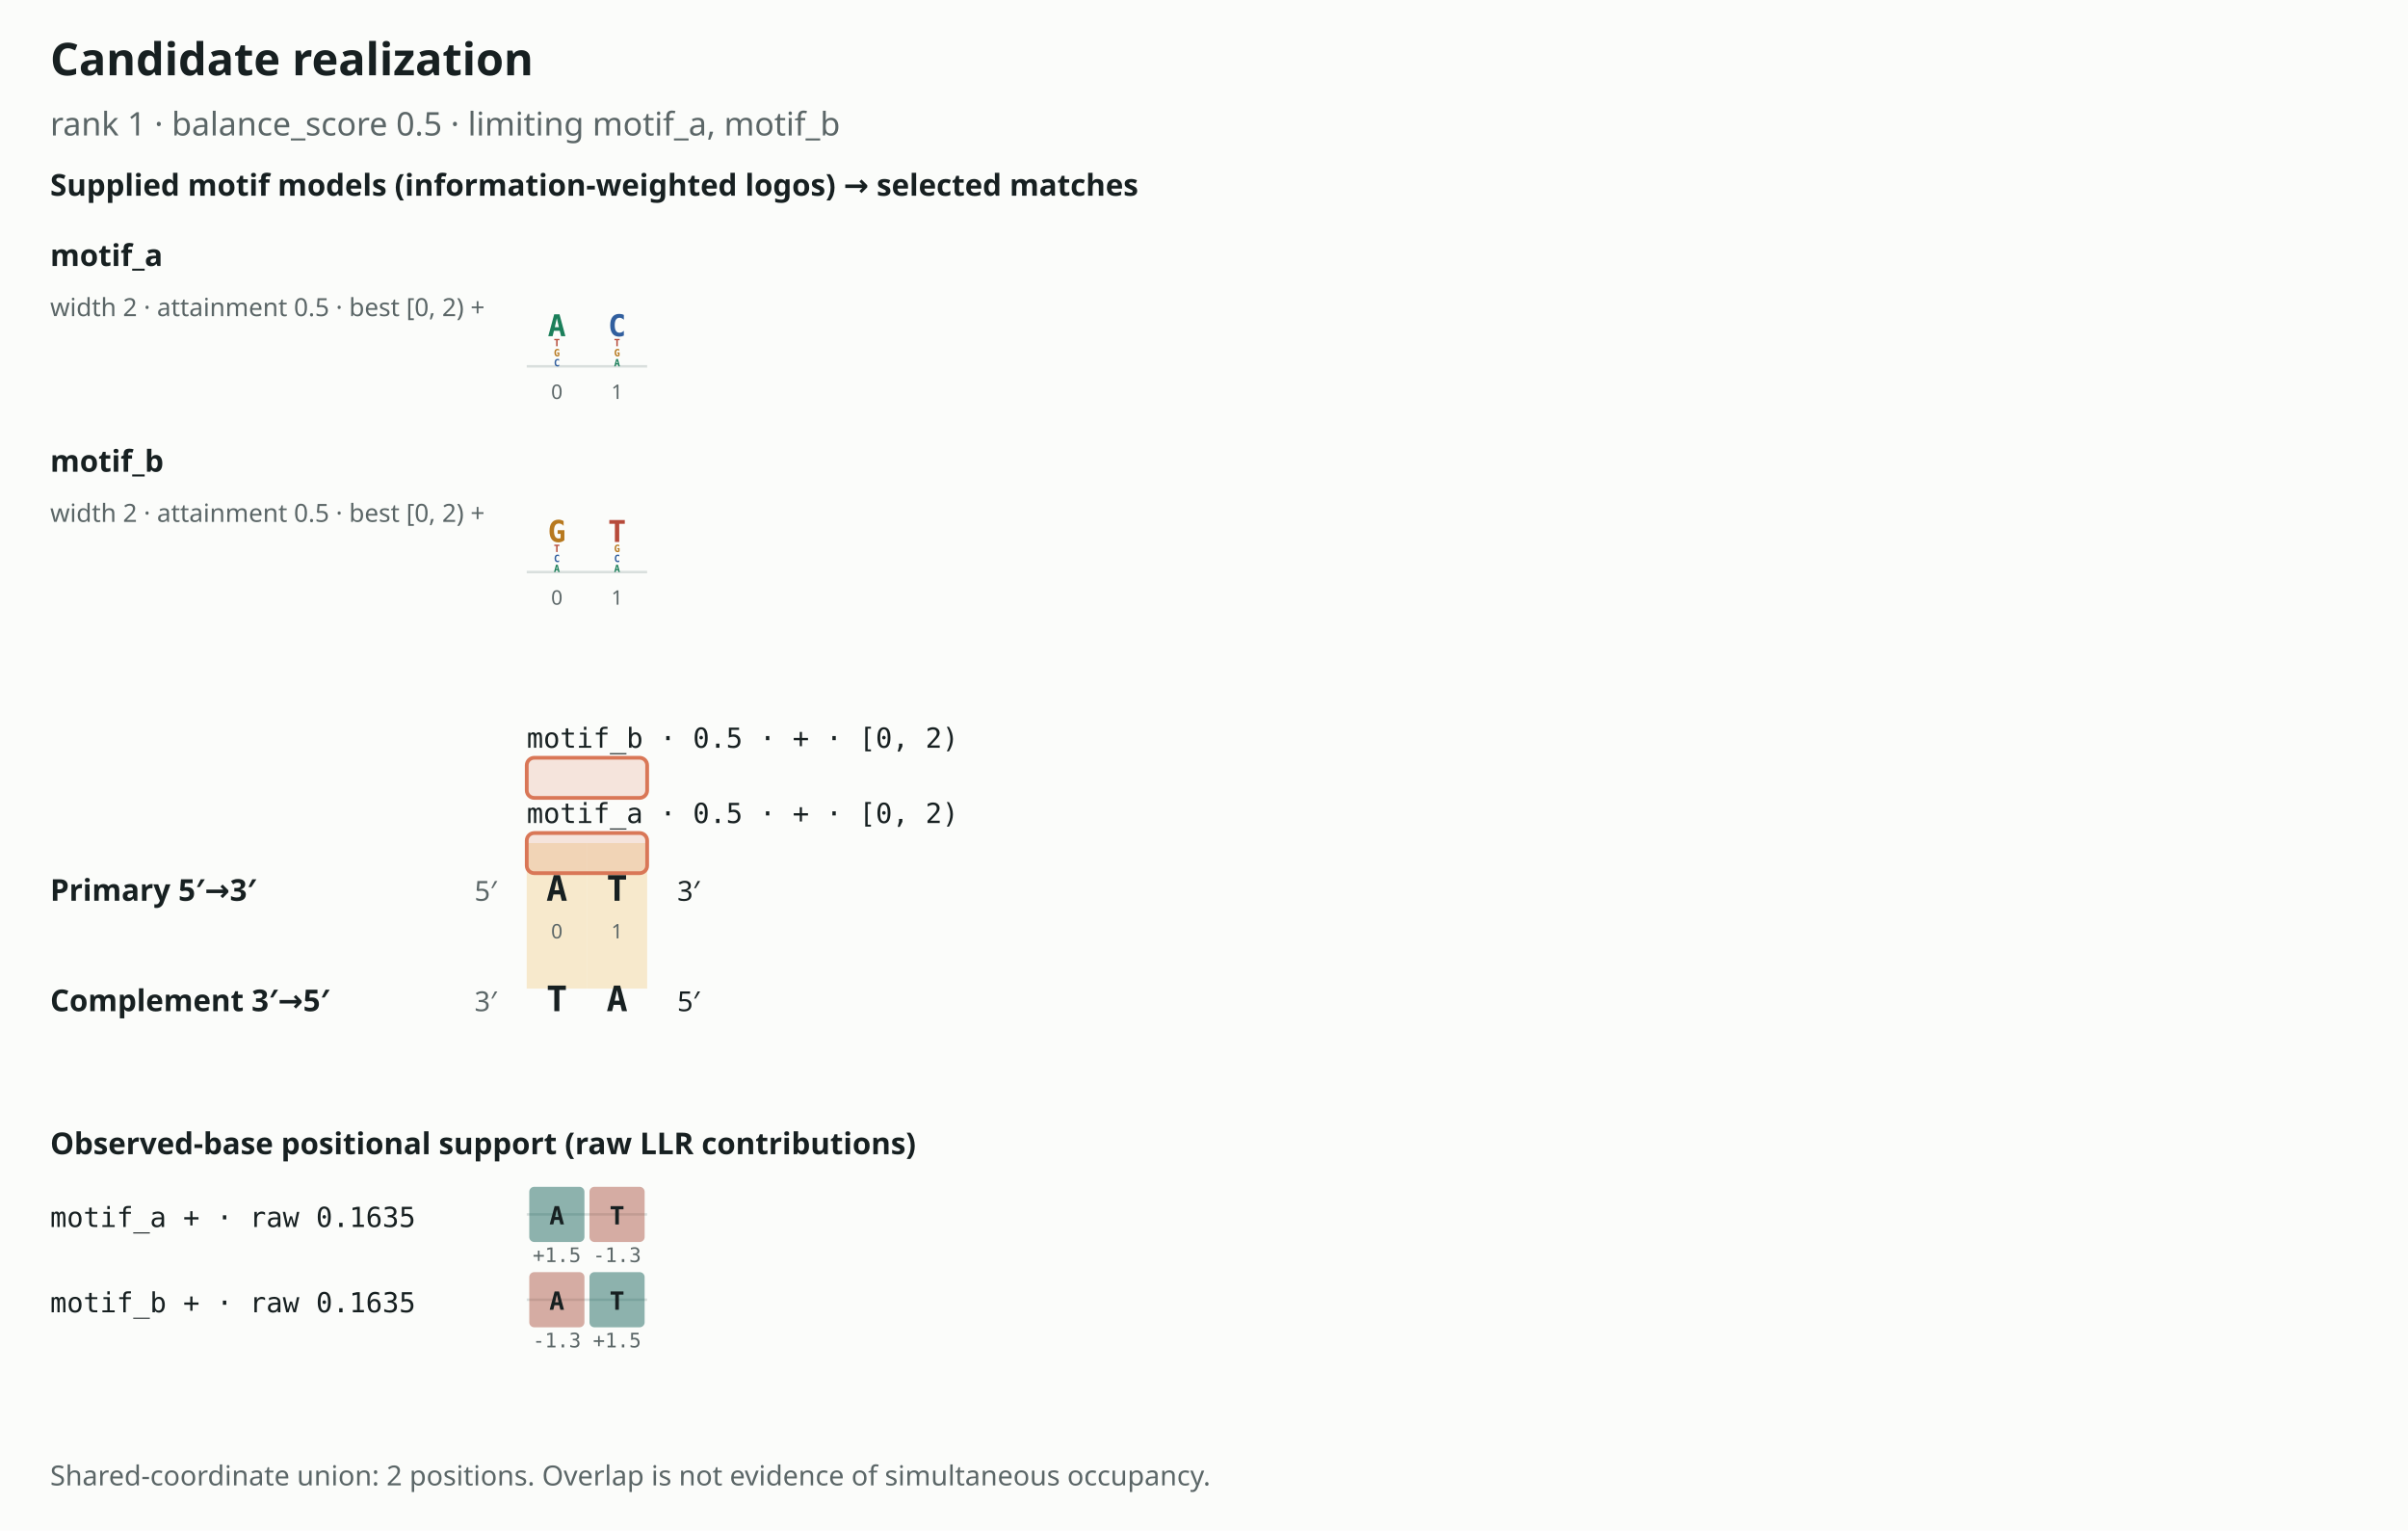
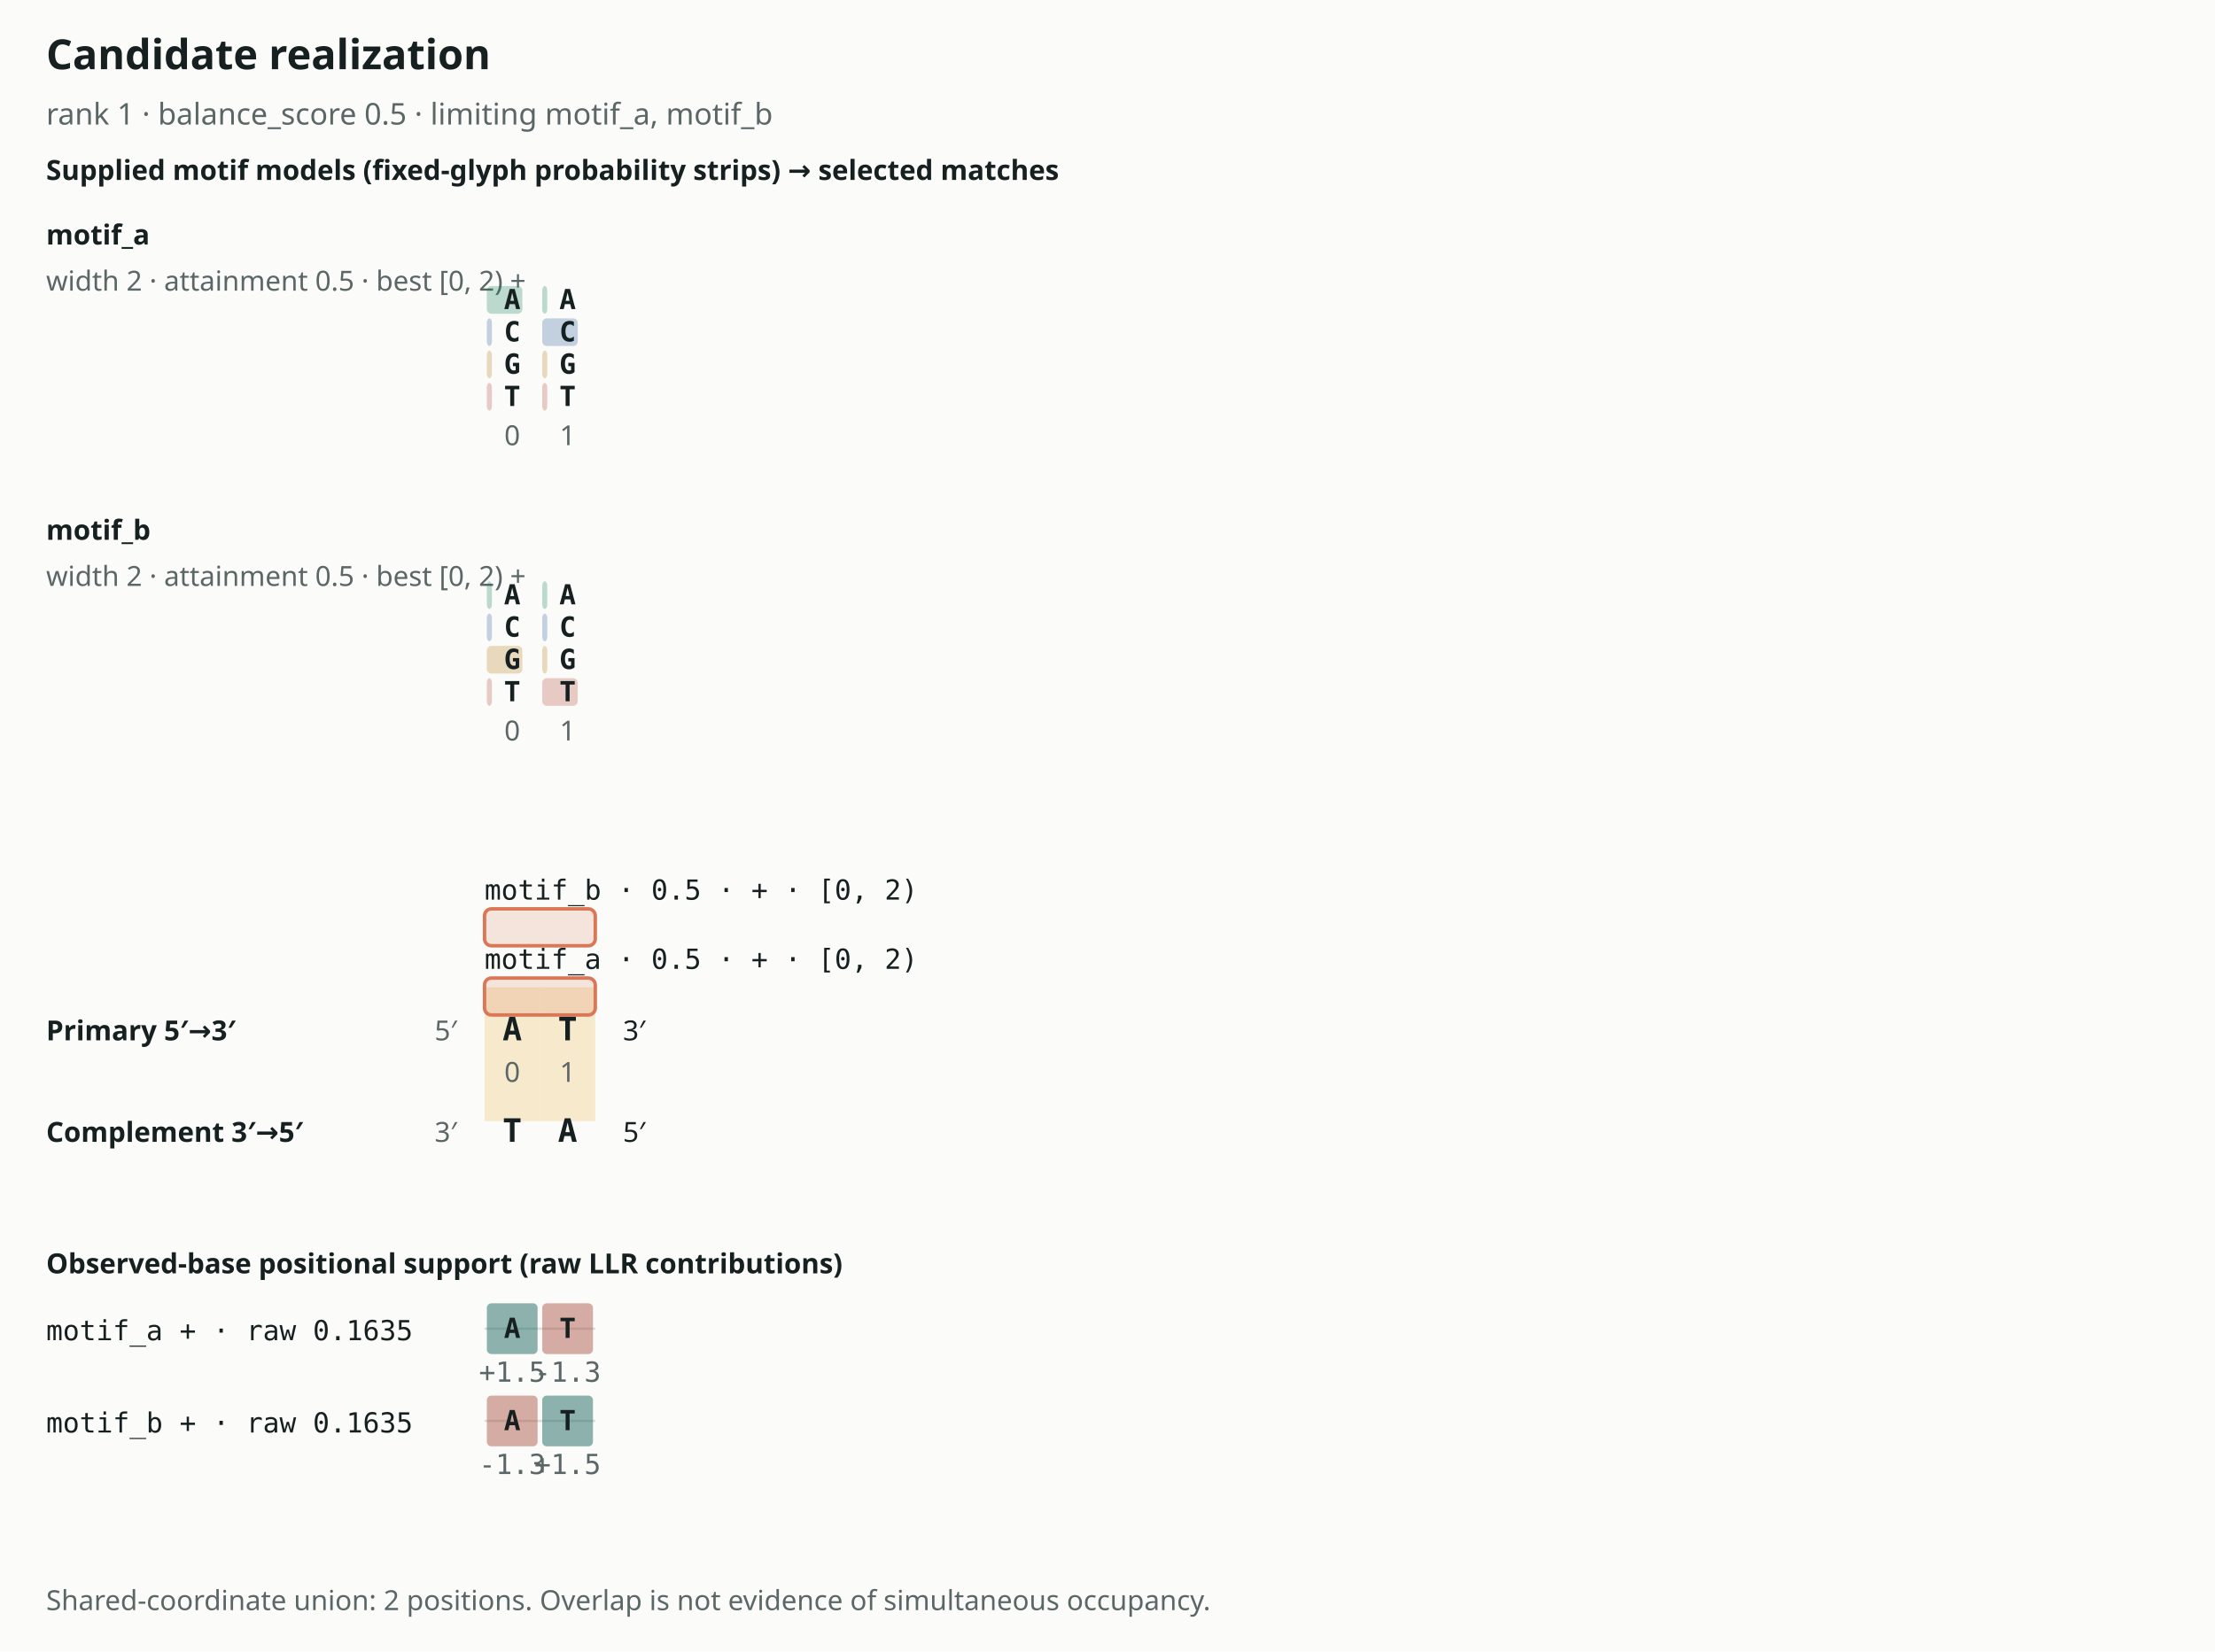
- <svg xmlns="http://www.w3.org/2000/svg" id="candidate-realization-view" width="960" height="610" viewBox="0 0 960 610" role="img" aria-labelledby="candidate-realization-title candidate-realization-desc" preserveAspectRatio="xMinYMin meet">
-   <rect width="960" height="610" fill="#FBFCFA" />
+ <svg xmlns="http://www.w3.org/2000/svg" id="candidate-realization-view" width="960" height="716" viewBox="0 0 960 716" role="img" aria-labelledby="candidate-realization-title candidate-realization-desc" preserveAspectRatio="xMinYMin meet">
+   <rect width="960" height="716" fill="#FBFCFA" />
  <text x="20.000" y="30.000" fill="#172021" font-family="system-ui,sans-serif" font-size="18" font-weight="650">Candidate realization</text>
  <text x="20.000" y="54.000" fill="#5B6667" font-family="system-ui,sans-serif" font-size="13">rank 1 · balance_score 0.5 · limiting motif_a, motif_b</text>
-   <g id="motif-models">
-     <text x="20.000" y="78.000" fill="#172021" font-family="system-ui,sans-serif" font-size="12" font-weight="650">Supplied motif models (information-weighted logos) → selected matches</text>
-     <g class="motif-model" data-motif-id="motif_a" data-model-digest="2fc41ad1b159632991480eafb7bcaa52b36b08dac39d6bfda7d63c011ba503f1" data-match-start="0" data-match-end="2" data-match-strand="+" data-probability-consensus="AC" data-score-maximizing-sequence="AC" data-score-min="-2.6438561897747244" data-score-max="2.9708536543404835">
+   <g id="motif-models" data-displayed-matches="2" data-total-matches="2">
+     <text x="20.000" y="78.000" fill="#172021" font-family="system-ui,sans-serif" font-size="12" font-weight="650">Supplied motif models (fixed-glyph probability strips) → selected matches</text>
+     <g class="motif-model" data-motif-id="motif_a" data-display-convention="fixed-glyph-probability-strip" data-model-digest="2fc41ad1b159632991480eafb7bcaa52b36b08dac39d6bfda7d63c011ba503f1" data-match-start="0" data-match-end="2" data-match-strand="+" data-probability-consensus="AC" data-score-maximizing-sequence="AC" data-score-min="-2.6438561897747244" data-score-max="2.9708536543404835">
      <text x="20.000" y="106.000" fill="#172021" font-family="system-ui,sans-serif" font-size="12" font-weight="650">motif_a</text>
-       <text x="20.000" y="126.000" fill="#5B6667" font-family="system-ui,sans-serif" font-size="10">width 2 · attainment 0.5 · best [0, 2) +</text>
-       <line x1="210" y1="146" x2="258" y2="146" stroke="#D9DFDD" />
-       <text x="222.000" y="146.000" fill="#315F9E" font-family="ui-monospace,monospace" font-size="4" text-anchor="middle" font-weight="700" data-motif-position="0" data-base="C" data-probability="0.10000000000000001">C</text>
-       <text x="222.000" y="142.000" fill="#B7791F" font-family="ui-monospace,monospace" font-size="4" text-anchor="middle" font-weight="700" data-motif-position="0" data-base="G" data-probability="0.10000000000000001">G</text>
-       <text x="222.000" y="138.000" fill="#B64A3A" font-family="ui-monospace,monospace" font-size="4" text-anchor="middle" font-weight="700" data-motif-position="0" data-base="T" data-probability="0.10000000000000001">T</text>
-       <text x="222.000" y="134.000" fill="#1B7F5A" font-family="ui-monospace,monospace" font-size="12" text-anchor="middle" font-weight="700" data-motif-position="0" data-base="A" data-probability="0.69999999999999996">A</text>
-       <text x="222.000" y="159.000" fill="#5B6667" font-family="system-ui,sans-serif" font-size="8" text-anchor="middle">0</text>
-       <text x="246.000" y="146.000" fill="#1B7F5A" font-family="ui-monospace,monospace" font-size="4" text-anchor="middle" font-weight="700" data-motif-position="1" data-base="A" data-probability="0.10000000000000001">A</text>
-       <text x="246.000" y="142.000" fill="#B7791F" font-family="ui-monospace,monospace" font-size="4" text-anchor="middle" font-weight="700" data-motif-position="1" data-base="G" data-probability="0.10000000000000001">G</text>
-       <text x="246.000" y="138.000" fill="#B64A3A" font-family="ui-monospace,monospace" font-size="4" text-anchor="middle" font-weight="700" data-motif-position="1" data-base="T" data-probability="0.10000000000000001">T</text>
-       <text x="246.000" y="134.000" fill="#315F9E" font-family="ui-monospace,monospace" font-size="12" text-anchor="middle" font-weight="700" data-motif-position="1" data-base="C" data-probability="0.69999999999999996">C</text>
-       <text x="246.000" y="159.000" fill="#5B6667" font-family="system-ui,sans-serif" font-size="8" text-anchor="middle">1</text>
+       <text x="20.000" y="126.000" fill="#5B6667" font-family="system-ui,sans-serif" font-size="12">width 2 · attainment 0.5 · best [0, 2) +</text>
+       <rect x="211" y="124" width="15.400" height="12" rx="2" fill="#1B7F5A" fill-opacity=".28" data-motif-position="0" data-base="A" data-probability="0.69999999999999996" />
+       <text x="222.000" y="134.000" fill="#172021" font-family="ui-monospace,monospace" font-size="12" text-anchor="middle" font-weight="700" data-motif-position="0" data-base="A" data-probability="0.69999999999999996">A</text>
+       <rect x="211" y="138" width="2.200" height="12" rx="2" fill="#315F9E" fill-opacity=".28" data-motif-position="0" data-base="C" data-probability="0.10000000000000001" />
+       <text x="222.000" y="148.000" fill="#172021" font-family="ui-monospace,monospace" font-size="12" text-anchor="middle" font-weight="700" data-motif-position="0" data-base="C" data-probability="0.10000000000000001">C</text>
+       <rect x="211" y="152" width="2.200" height="12" rx="2" fill="#B7791F" fill-opacity=".28" data-motif-position="0" data-base="G" data-probability="0.10000000000000001" />
+       <text x="222.000" y="162.000" fill="#172021" font-family="ui-monospace,monospace" font-size="12" text-anchor="middle" font-weight="700" data-motif-position="0" data-base="G" data-probability="0.10000000000000001">G</text>
+       <rect x="211" y="166" width="2.200" height="12" rx="2" fill="#B64A3A" fill-opacity=".28" data-motif-position="0" data-base="T" data-probability="0.10000000000000001" />
+       <text x="222.000" y="176.000" fill="#172021" font-family="ui-monospace,monospace" font-size="12" text-anchor="middle" font-weight="700" data-motif-position="0" data-base="T" data-probability="0.10000000000000001">T</text>
+       <text x="222.000" y="193.000" fill="#5B6667" font-family="system-ui,sans-serif" font-size="12" text-anchor="middle">0</text>
+       <rect x="235" y="124" width="2.200" height="12" rx="2" fill="#1B7F5A" fill-opacity=".28" data-motif-position="1" data-base="A" data-probability="0.10000000000000001" />
+       <text x="246.000" y="134.000" fill="#172021" font-family="ui-monospace,monospace" font-size="12" text-anchor="middle" font-weight="700" data-motif-position="1" data-base="A" data-probability="0.10000000000000001">A</text>
+       <rect x="235" y="138" width="15.400" height="12" rx="2" fill="#315F9E" fill-opacity=".28" data-motif-position="1" data-base="C" data-probability="0.69999999999999996" />
+       <text x="246.000" y="148.000" fill="#172021" font-family="ui-monospace,monospace" font-size="12" text-anchor="middle" font-weight="700" data-motif-position="1" data-base="C" data-probability="0.69999999999999996">C</text>
+       <rect x="235" y="152" width="2.200" height="12" rx="2" fill="#B7791F" fill-opacity=".28" data-motif-position="1" data-base="G" data-probability="0.10000000000000001" />
+       <text x="246.000" y="162.000" fill="#172021" font-family="ui-monospace,monospace" font-size="12" text-anchor="middle" font-weight="700" data-motif-position="1" data-base="G" data-probability="0.10000000000000001">G</text>
+       <rect x="235" y="166" width="2.200" height="12" rx="2" fill="#B64A3A" fill-opacity=".28" data-motif-position="1" data-base="T" data-probability="0.10000000000000001" />
+       <text x="246.000" y="176.000" fill="#172021" font-family="ui-monospace,monospace" font-size="12" text-anchor="middle" font-weight="700" data-motif-position="1" data-base="T" data-probability="0.10000000000000001">T</text>
+       <text x="246.000" y="193.000" fill="#5B6667" font-family="system-ui,sans-serif" font-size="12" text-anchor="middle">1</text>
    </g>
-     <g class="motif-model" data-motif-id="motif_b" data-model-digest="b2b844ddcf2f87dd0aa980f56214e41b6c06f7f72086b5858319b219a2504382" data-match-start="0" data-match-end="2" data-match-strand="+" data-probability-consensus="GT" data-score-maximizing-sequence="GT" data-score-min="-2.6438561897747244" data-score-max="2.9708536543404835">
-       <text x="20.000" y="188.000" fill="#172021" font-family="system-ui,sans-serif" font-size="12" font-weight="650">motif_b</text>
-       <text x="20.000" y="208.000" fill="#5B6667" font-family="system-ui,sans-serif" font-size="10">width 2 · attainment 0.5 · best [0, 2) +</text>
-       <line x1="210" y1="228" x2="258" y2="228" stroke="#D9DFDD" />
-       <text x="222.000" y="228.000" fill="#1B7F5A" font-family="ui-monospace,monospace" font-size="4" text-anchor="middle" font-weight="700" data-motif-position="0" data-base="A" data-probability="0.10000000000000001">A</text>
-       <text x="222.000" y="224.000" fill="#315F9E" font-family="ui-monospace,monospace" font-size="4" text-anchor="middle" font-weight="700" data-motif-position="0" data-base="C" data-probability="0.10000000000000001">C</text>
-       <text x="222.000" y="220.000" fill="#B64A3A" font-family="ui-monospace,monospace" font-size="4" text-anchor="middle" font-weight="700" data-motif-position="0" data-base="T" data-probability="0.10000000000000001">T</text>
-       <text x="222.000" y="216.000" fill="#B7791F" font-family="ui-monospace,monospace" font-size="12" text-anchor="middle" font-weight="700" data-motif-position="0" data-base="G" data-probability="0.69999999999999996">G</text>
-       <text x="222.000" y="241.000" fill="#5B6667" font-family="system-ui,sans-serif" font-size="8" text-anchor="middle">0</text>
-       <text x="246.000" y="228.000" fill="#1B7F5A" font-family="ui-monospace,monospace" font-size="4" text-anchor="middle" font-weight="700" data-motif-position="1" data-base="A" data-probability="0.10000000000000001">A</text>
-       <text x="246.000" y="224.000" fill="#315F9E" font-family="ui-monospace,monospace" font-size="4" text-anchor="middle" font-weight="700" data-motif-position="1" data-base="C" data-probability="0.10000000000000001">C</text>
-       <text x="246.000" y="220.000" fill="#B7791F" font-family="ui-monospace,monospace" font-size="4" text-anchor="middle" font-weight="700" data-motif-position="1" data-base="G" data-probability="0.10000000000000001">G</text>
-       <text x="246.000" y="216.000" fill="#B64A3A" font-family="ui-monospace,monospace" font-size="12" text-anchor="middle" font-weight="700" data-motif-position="1" data-base="T" data-probability="0.69999999999999996">T</text>
-       <text x="246.000" y="241.000" fill="#5B6667" font-family="system-ui,sans-serif" font-size="8" text-anchor="middle">1</text>
+     <g class="motif-model" data-motif-id="motif_b" data-display-convention="fixed-glyph-probability-strip" data-model-digest="b2b844ddcf2f87dd0aa980f56214e41b6c06f7f72086b5858319b219a2504382" data-match-start="0" data-match-end="2" data-match-strand="+" data-probability-consensus="GT" data-score-maximizing-sequence="GT" data-score-min="-2.6438561897747244" data-score-max="2.9708536543404835">
+       <text x="20.000" y="234.000" fill="#172021" font-family="system-ui,sans-serif" font-size="12" font-weight="650">motif_b</text>
+       <text x="20.000" y="254.000" fill="#5B6667" font-family="system-ui,sans-serif" font-size="12">width 2 · attainment 0.5 · best [0, 2) +</text>
+       <rect x="211" y="252" width="2.200" height="12" rx="2" fill="#1B7F5A" fill-opacity=".28" data-motif-position="0" data-base="A" data-probability="0.10000000000000001" />
+       <text x="222.000" y="262.000" fill="#172021" font-family="ui-monospace,monospace" font-size="12" text-anchor="middle" font-weight="700" data-motif-position="0" data-base="A" data-probability="0.10000000000000001">A</text>
+       <rect x="211" y="266" width="2.200" height="12" rx="2" fill="#315F9E" fill-opacity=".28" data-motif-position="0" data-base="C" data-probability="0.10000000000000001" />
+       <text x="222.000" y="276.000" fill="#172021" font-family="ui-monospace,monospace" font-size="12" text-anchor="middle" font-weight="700" data-motif-position="0" data-base="C" data-probability="0.10000000000000001">C</text>
+       <rect x="211" y="280" width="15.400" height="12" rx="2" fill="#B7791F" fill-opacity=".28" data-motif-position="0" data-base="G" data-probability="0.69999999999999996" />
+       <text x="222.000" y="290.000" fill="#172021" font-family="ui-monospace,monospace" font-size="12" text-anchor="middle" font-weight="700" data-motif-position="0" data-base="G" data-probability="0.69999999999999996">G</text>
+       <rect x="211" y="294" width="2.200" height="12" rx="2" fill="#B64A3A" fill-opacity=".28" data-motif-position="0" data-base="T" data-probability="0.10000000000000001" />
+       <text x="222.000" y="304.000" fill="#172021" font-family="ui-monospace,monospace" font-size="12" text-anchor="middle" font-weight="700" data-motif-position="0" data-base="T" data-probability="0.10000000000000001">T</text>
+       <text x="222.000" y="321.000" fill="#5B6667" font-family="system-ui,sans-serif" font-size="12" text-anchor="middle">0</text>
+       <rect x="235" y="252" width="2.200" height="12" rx="2" fill="#1B7F5A" fill-opacity=".28" data-motif-position="1" data-base="A" data-probability="0.10000000000000001" />
+       <text x="246.000" y="262.000" fill="#172021" font-family="ui-monospace,monospace" font-size="12" text-anchor="middle" font-weight="700" data-motif-position="1" data-base="A" data-probability="0.10000000000000001">A</text>
+       <rect x="235" y="266" width="2.200" height="12" rx="2" fill="#315F9E" fill-opacity=".28" data-motif-position="1" data-base="C" data-probability="0.10000000000000001" />
+       <text x="246.000" y="276.000" fill="#172021" font-family="ui-monospace,monospace" font-size="12" text-anchor="middle" font-weight="700" data-motif-position="1" data-base="C" data-probability="0.10000000000000001">C</text>
+       <rect x="235" y="280" width="2.200" height="12" rx="2" fill="#B7791F" fill-opacity=".28" data-motif-position="1" data-base="G" data-probability="0.10000000000000001" />
+       <text x="246.000" y="290.000" fill="#172021" font-family="ui-monospace,monospace" font-size="12" text-anchor="middle" font-weight="700" data-motif-position="1" data-base="G" data-probability="0.10000000000000001">G</text>
+       <rect x="235" y="294" width="15.400" height="12" rx="2" fill="#B64A3A" fill-opacity=".28" data-motif-position="1" data-base="T" data-probability="0.69999999999999996" />
+       <text x="246.000" y="304.000" fill="#172021" font-family="ui-monospace,monospace" font-size="12" text-anchor="middle" font-weight="700" data-motif-position="1" data-base="T" data-probability="0.69999999999999996">T</text>
+       <text x="246.000" y="321.000" fill="#5B6667" font-family="system-ui,sans-serif" font-size="12" text-anchor="middle">1</text>
    </g>
  </g>
  <g id="shared-coordinates">
-     <rect x="210" y="336" width="24" height="58" fill="#F3D9A6" fill-opacity=".55" data-candidate-position="0" />
-     <rect x="234" y="336" width="24" height="58" fill="#F3D9A6" fill-opacity=".55" data-candidate-position="1" />
+     <rect x="210" y="428" width="24" height="58" fill="#F3D9A6" fill-opacity=".55" data-candidate-position="0" />
+     <rect x="234" y="428" width="24" height="58" fill="#F3D9A6" fill-opacity=".55" data-candidate-position="1" />
  </g>
  <g id="forward-matches">
    <g class="motif-match" data-motif-id="motif_a" data-start="0" data-end="2" data-strand="+">
-       <rect x="210" y="332" width="48" height="16" rx="3" fill="#D97757" fill-opacity=".18" stroke="#D97757" stroke-width="1.5" />
-       <text x="210.000" y="328.000" fill="#172021" font-family="ui-monospace,monospace" font-size="11">motif_a · 0.5 · + · [0, 2)</text>
+       <rect x="210" y="424" width="48" height="16" rx="3" fill="#D97757" fill-opacity=".18" stroke="#D97757" stroke-width="1.5" />
+       <text x="210.000" y="420.000" fill="#172021" font-family="ui-monospace,monospace" font-size="12">motif_a · 0.5 · + · [0, 2)</text>
    </g>
    <g class="motif-match" data-motif-id="motif_b" data-start="0" data-end="2" data-strand="+">
-       <rect x="210" y="302" width="48" height="16" rx="3" fill="#D97757" fill-opacity=".18" stroke="#D97757" stroke-width="1.5" />
-       <text x="210.000" y="298.000" fill="#172021" font-family="ui-monospace,monospace" font-size="11">motif_b · 0.5 · + · [0, 2)</text>
+       <rect x="210" y="394" width="48" height="16" rx="3" fill="#D97757" fill-opacity=".18" stroke="#D97757" stroke-width="1.5" />
+       <text x="210.000" y="390.000" fill="#172021" font-family="ui-monospace,monospace" font-size="12">motif_b · 0.5 · + · [0, 2)</text>
    </g>
  </g>
  <g id="primary-sequence">
-     <text x="20.000" y="359.000" fill="#172021" font-family="system-ui,sans-serif" font-size="12" font-weight="650">Primary 5′→3′</text>
-     <text x="198.000" y="359.000" fill="#5B6667" font-family="system-ui,sans-serif" font-size="11" text-anchor="end">5′</text>
-     <text x="222.000" y="359.000" fill="#172021" font-family="ui-monospace,monospace" font-size="14" text-anchor="middle" font-weight="650" data-candidate-position="0">A</text>
-     <text x="222.000" y="374.000" fill="#5B6667" font-family="system-ui,sans-serif" font-size="8" text-anchor="middle">0</text>
-     <text x="246.000" y="359.000" fill="#172021" font-family="ui-monospace,monospace" font-size="14" text-anchor="middle" font-weight="650" data-candidate-position="1">T</text>
-     <text x="246.000" y="374.000" fill="#5B6667" font-family="system-ui,sans-serif" font-size="8" text-anchor="middle">1</text>
-     <text x="270.000" y="359.000" fill="#172021" font-family="system-ui,sans-serif" font-size="11">3′</text>
+     <text x="20.000" y="451.000" fill="#172021" font-family="system-ui,sans-serif" font-size="12" font-weight="650">Primary 5′→3′</text>
+     <text x="198.000" y="451.000" fill="#5B6667" font-family="system-ui,sans-serif" font-size="12" text-anchor="end">5′</text>
+     <text x="222.000" y="451.000" fill="#172021" font-family="ui-monospace,monospace" font-size="14" text-anchor="middle" font-weight="650" data-candidate-position="0">A</text>
+     <text x="222.000" y="469.000" fill="#5B6667" font-family="system-ui,sans-serif" font-size="12" text-anchor="middle">0</text>
+     <text x="246.000" y="451.000" fill="#172021" font-family="ui-monospace,monospace" font-size="14" text-anchor="middle" font-weight="650" data-candidate-position="1">T</text>
+     <text x="246.000" y="469.000" fill="#5B6667" font-family="system-ui,sans-serif" font-size="12" text-anchor="middle">1</text>
+     <text x="270.000" y="451.000" fill="#172021" font-family="system-ui,sans-serif" font-size="12">3′</text>
  </g>
  <g id="complementary-sequence">
-     <text x="20.000" y="403.000" fill="#172021" font-family="system-ui,sans-serif" font-size="12" font-weight="650">Complement 3′→5′</text>
-     <text x="198.000" y="403.000" fill="#5B6667" font-family="system-ui,sans-serif" font-size="11" text-anchor="end">3′</text>
-     <text x="222.000" y="403.000" fill="#172021" font-family="ui-monospace,monospace" font-size="14" text-anchor="middle" font-weight="650" data-candidate-position="0">T</text>
-     <text x="246.000" y="403.000" fill="#172021" font-family="ui-monospace,monospace" font-size="14" text-anchor="middle" font-weight="650" data-candidate-position="1">A</text>
-     <text x="270.000" y="403.000" fill="#172021" font-family="system-ui,sans-serif" font-size="11">5′</text>
+     <text x="20.000" y="495.000" fill="#172021" font-family="system-ui,sans-serif" font-size="12" font-weight="650">Complement 3′→5′</text>
+     <text x="198.000" y="495.000" fill="#5B6667" font-family="system-ui,sans-serif" font-size="12" text-anchor="end">3′</text>
+     <text x="222.000" y="495.000" fill="#172021" font-family="ui-monospace,monospace" font-size="14" text-anchor="middle" font-weight="650" data-candidate-position="0">T</text>
+     <text x="246.000" y="495.000" fill="#172021" font-family="ui-monospace,monospace" font-size="14" text-anchor="middle" font-weight="650" data-candidate-position="1">A</text>
+     <text x="270.000" y="495.000" fill="#172021" font-family="system-ui,sans-serif" font-size="12">5′</text>
  </g>
  <g id="reverse-matches" />
  <g id="position-support">
-     <text x="20.000" y="460.000" fill="#172021" font-family="system-ui,sans-serif" font-size="12" font-weight="650">Observed-base positional support (raw LLR contributions)</text>
-     <text x="20.000" y="489.000" fill="#172021" font-family="ui-monospace,monospace" font-size="11">motif_a + · raw 0.1635</text>
-     <line x1="210" y1="484" x2="258" y2="484" stroke="#D9DFDD" />
-     <rect x="211" y="473" width="22" height="22" rx="2" fill="#16635B" fill-opacity="0.477" data-motif-position="0" data-candidate-position="0" data-llr-contribution="1.4854268271702418" />
-     <text x="222.000" y="488.000" fill="#172021" font-family="ui-monospace,monospace" font-size="10" text-anchor="middle" font-weight="650">A</text>
-     <text x="222.000" y="503.000" fill="#5B6667" font-family="ui-monospace,monospace" font-size="8" text-anchor="middle">+1.5</text>
-     <rect x="235" y="473" width="22" height="22" rx="2" fill="#A44838" fill-opacity="0.444" data-motif-position="1" data-candidate-position="1" data-llr-contribution="-1.3219280948873622" />
-     <text x="246.000" y="488.000" fill="#172021" font-family="ui-monospace,monospace" font-size="10" text-anchor="middle" font-weight="650">T</text>
-     <text x="246.000" y="503.000" fill="#5B6667" font-family="ui-monospace,monospace" font-size="8" text-anchor="middle">-1.3</text>
-     <text x="20.000" y="523.000" fill="#172021" font-family="ui-monospace,monospace" font-size="11">motif_b + · raw 0.1635</text>
-     <line x1="210" y1="518" x2="258" y2="518" stroke="#D9DFDD" />
-     <rect x="211" y="507" width="22" height="22" rx="2" fill="#A44838" fill-opacity="0.444" data-motif-position="0" data-candidate-position="0" data-llr-contribution="-1.3219280948873622" />
-     <text x="222.000" y="522.000" fill="#172021" font-family="ui-monospace,monospace" font-size="10" text-anchor="middle" font-weight="650">A</text>
-     <text x="222.000" y="537.000" fill="#5B6667" font-family="ui-monospace,monospace" font-size="8" text-anchor="middle">-1.3</text>
-     <rect x="235" y="507" width="22" height="22" rx="2" fill="#16635B" fill-opacity="0.477" data-motif-position="1" data-candidate-position="1" data-llr-contribution="1.4854268271702418" />
-     <text x="246.000" y="522.000" fill="#172021" font-family="ui-monospace,monospace" font-size="10" text-anchor="middle" font-weight="650">T</text>
-     <text x="246.000" y="537.000" fill="#5B6667" font-family="ui-monospace,monospace" font-size="8" text-anchor="middle">+1.5</text>
+     <text x="20.000" y="552.000" fill="#172021" font-family="system-ui,sans-serif" font-size="12" font-weight="650">Observed-base positional support (raw LLR contributions)</text>
+     <text x="20.000" y="581.000" fill="#172021" font-family="ui-monospace,monospace" font-size="12">motif_a + · raw 0.1635</text>
+     <line x1="210" y1="576" x2="258" y2="576" stroke="#D9DFDD" />
+     <rect x="211" y="565" width="22" height="22" rx="2" fill="#16635B" fill-opacity="0.477" data-motif-position="0" data-candidate-position="0" data-llr-contribution="1.4854268271702418" />
+     <text x="222.000" y="580.000" fill="#172021" font-family="ui-monospace,monospace" font-size="12" text-anchor="middle" font-weight="650">A</text>
+     <text x="222.000" y="599.000" fill="#5B6667" font-family="ui-monospace,monospace" font-size="12" text-anchor="middle">+1.5</text>
+     <rect x="235" y="565" width="22" height="22" rx="2" fill="#A44838" fill-opacity="0.444" data-motif-position="1" data-candidate-position="1" data-llr-contribution="-1.3219280948873622" />
+     <text x="246.000" y="580.000" fill="#172021" font-family="ui-monospace,monospace" font-size="12" text-anchor="middle" font-weight="650">T</text>
+     <text x="246.000" y="599.000" fill="#5B6667" font-family="ui-monospace,monospace" font-size="12" text-anchor="middle">-1.3</text>
+     <text x="20.000" y="621.000" fill="#172021" font-family="ui-monospace,monospace" font-size="12">motif_b + · raw 0.1635</text>
+     <line x1="210" y1="616" x2="258" y2="616" stroke="#D9DFDD" />
+     <rect x="211" y="605" width="22" height="22" rx="2" fill="#A44838" fill-opacity="0.444" data-motif-position="0" data-candidate-position="0" data-llr-contribution="-1.3219280948873622" />
+     <text x="222.000" y="620.000" fill="#172021" font-family="ui-monospace,monospace" font-size="12" text-anchor="middle" font-weight="650">A</text>
+     <text x="222.000" y="639.000" fill="#5B6667" font-family="ui-monospace,monospace" font-size="12" text-anchor="middle">-1.3</text>
+     <rect x="235" y="605" width="22" height="22" rx="2" fill="#16635B" fill-opacity="0.477" data-motif-position="1" data-candidate-position="1" data-llr-contribution="1.4854268271702418" />
+     <text x="246.000" y="620.000" fill="#172021" font-family="ui-monospace,monospace" font-size="12" text-anchor="middle" font-weight="650">T</text>
+     <text x="246.000" y="639.000" fill="#5B6667" font-family="ui-monospace,monospace" font-size="12" text-anchor="middle">+1.5</text>
  </g>
-   <text x="20.000" y="592.000" fill="#5B6667" font-family="system-ui,sans-serif" font-size="11">Shared-coordinate union: 2 positions. Overlap is not evidence of simultaneous occupancy.</text>
+   <text x="20.000" y="698.000" fill="#5B6667" font-family="system-ui,sans-serif" font-size="12">Shared-coordinate union: 2 positions. Overlap is not evidence of simultaneous occupancy.</text>
</svg>
